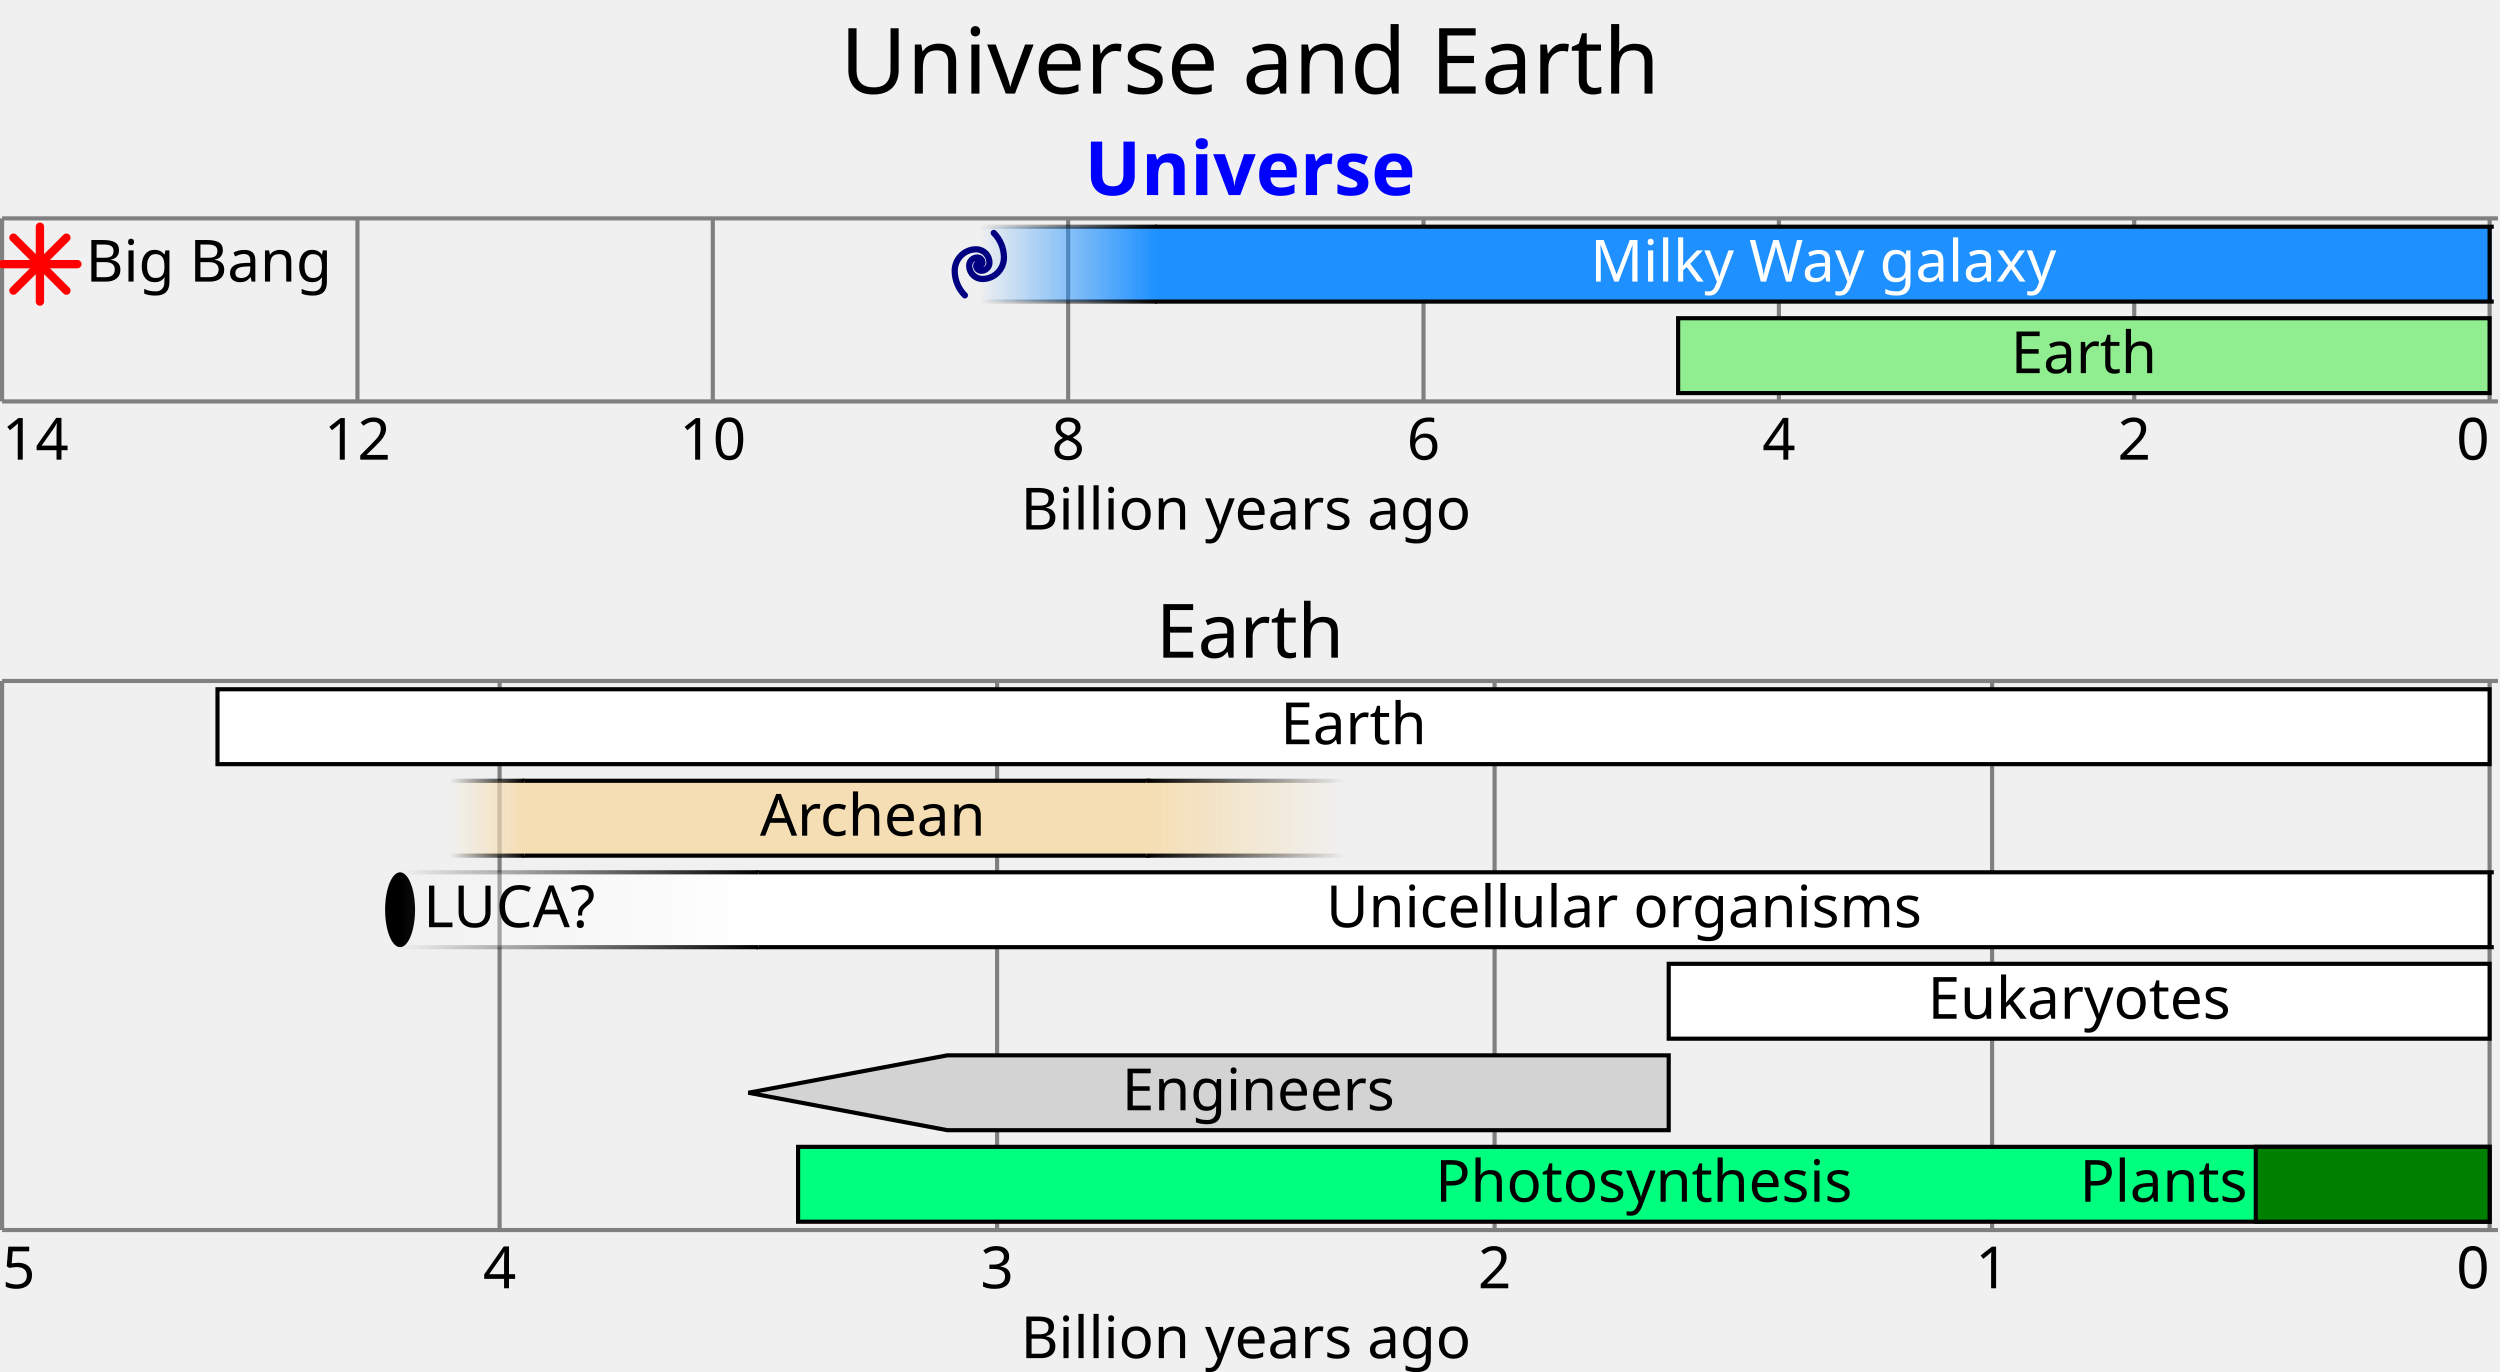
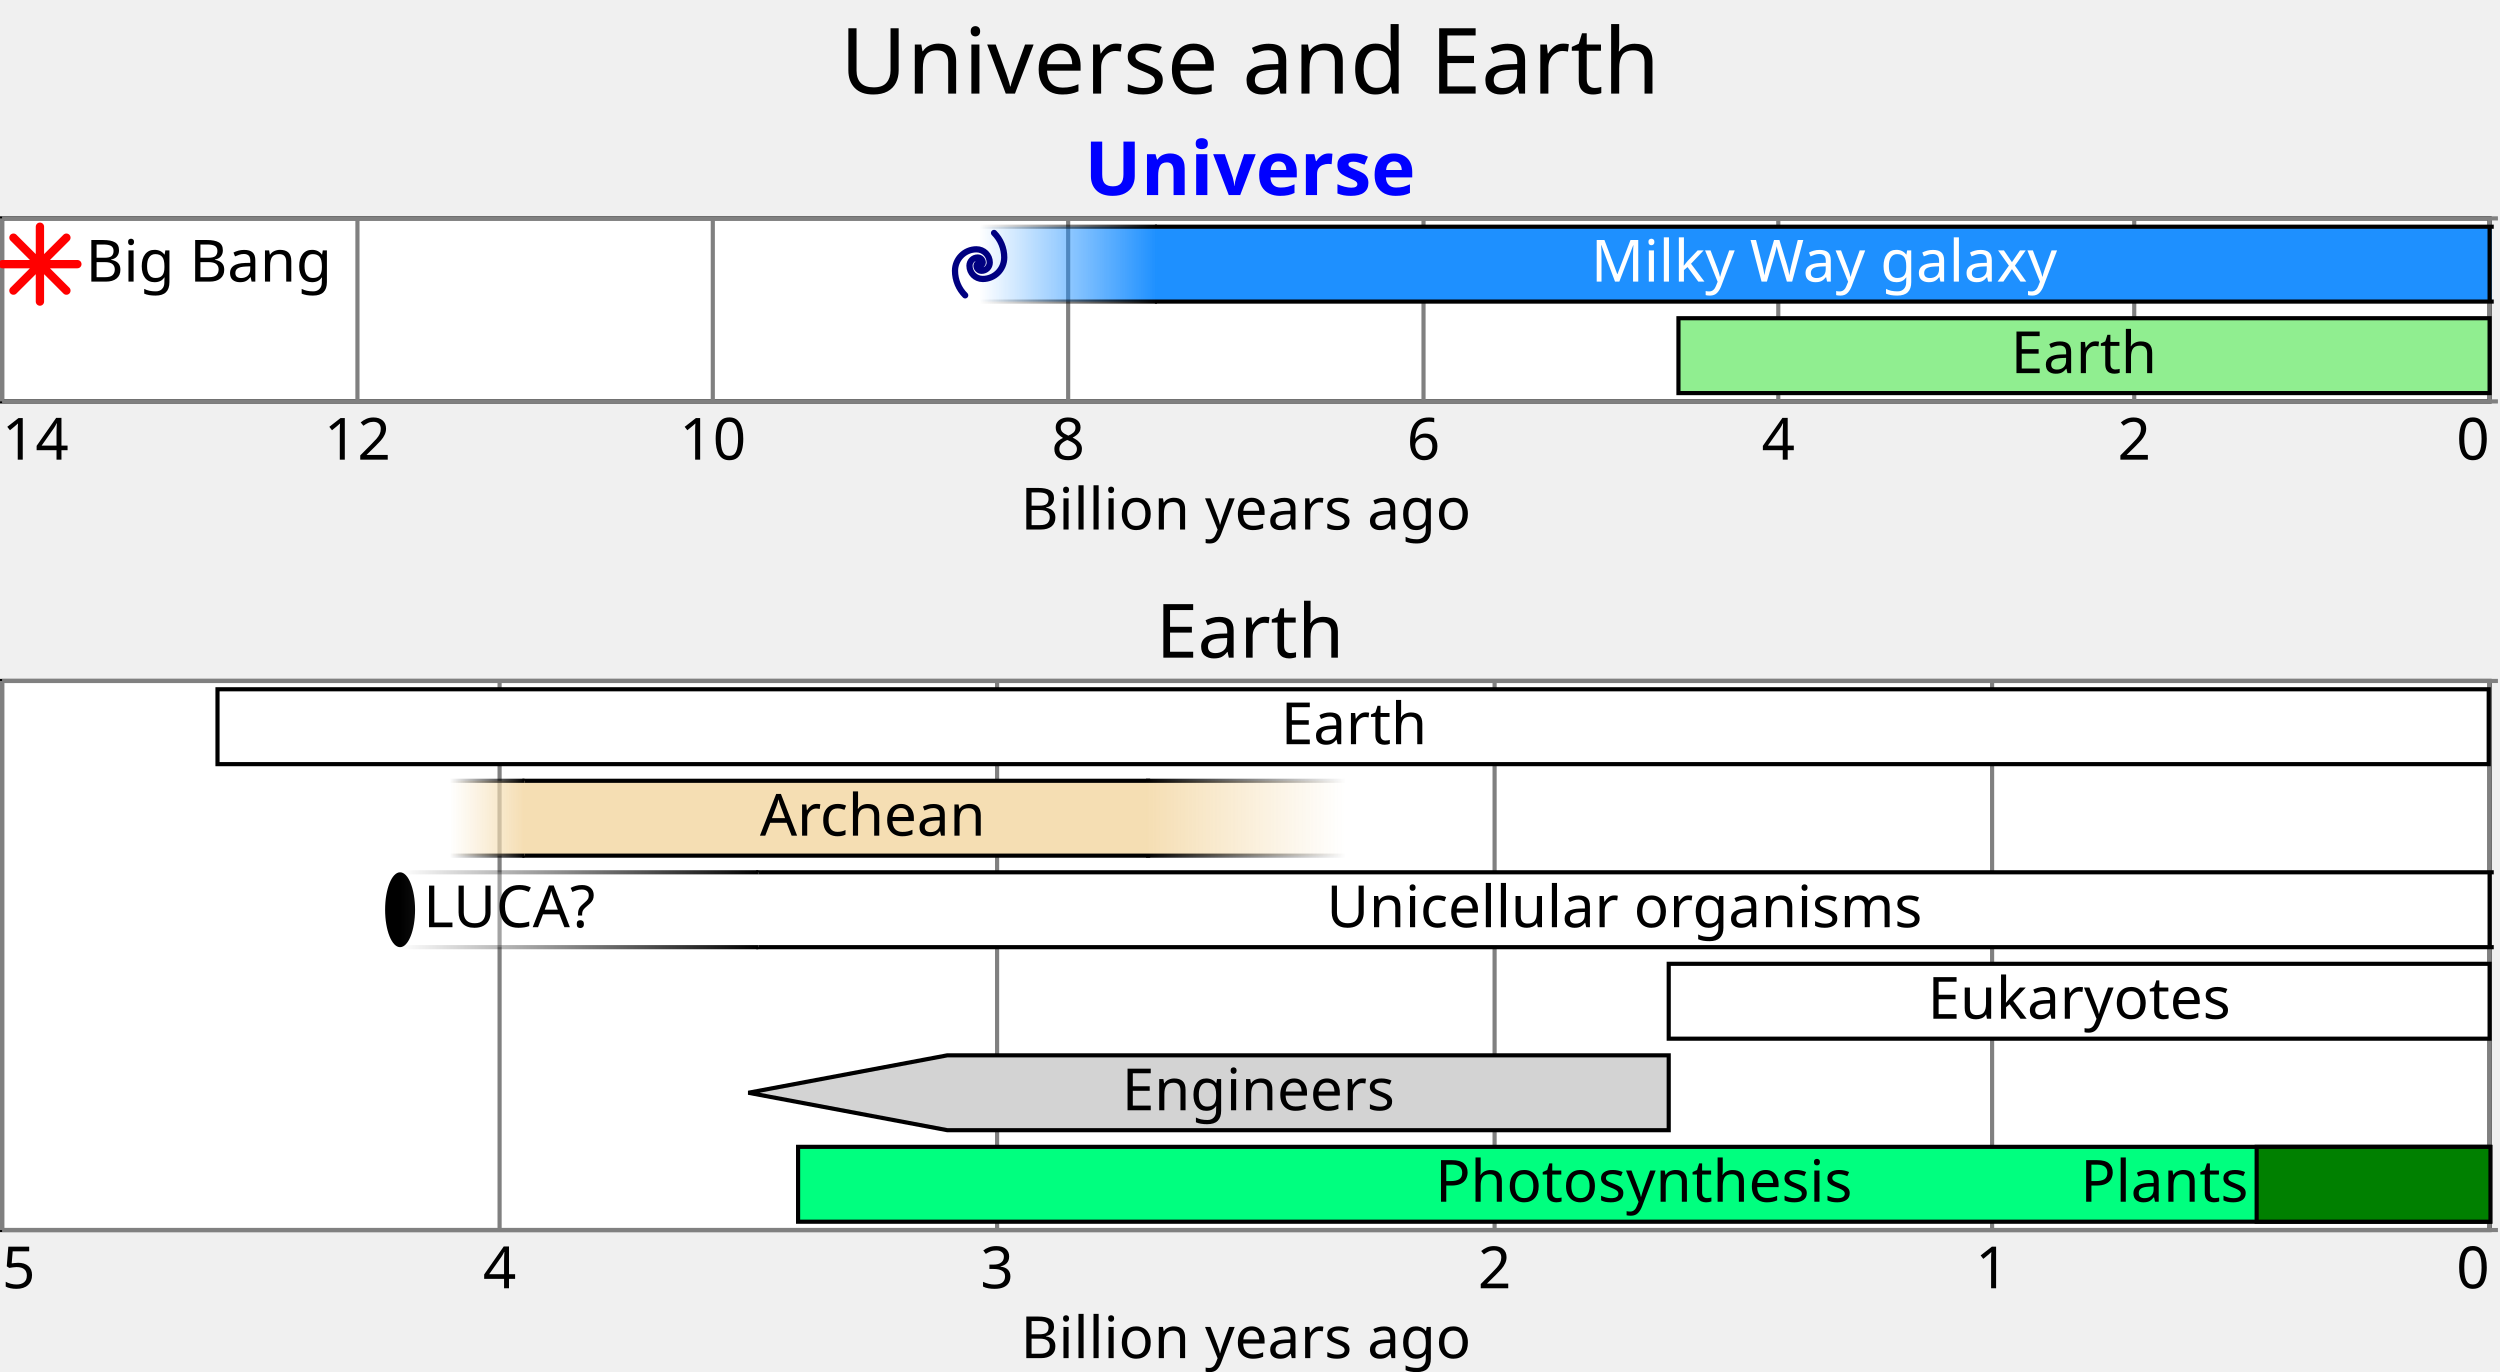
<svg xmlns="http://www.w3.org/2000/svg" width="601" height="329.800" viewBox="0 0 601 329.800" transform="translate(0.5, 0.5)">
  <g stroke="black" fill="white" font-family="sans-serif" font-size="14">
    <text x="300" y="22" stroke="none" fill="black" font-size="22" text-anchor="middle">Universe and Earth</text>
-     <g transform="translate(0.0, 28.4)">
+     <g transform="translate(0, 28.400)">
      <g stroke="black" fill="white" font-family="sans-serif" font-size="14">
        <text x="300" y="18" stroke="none" fill="blue" font-size="18" text-anchor="middle" font-weight="bold">Universe</text>
+         <rect x="0" y="23.600" width="598" height="44" stroke="black" stroke-width="1" />
        <g>
-           <path d="M 0 23.600 V 67.600 M 85.429 23.600 V 67.600 M 170.857 23.600 V 67.600 M 256.286 23.600 V 67.600 M 341.714 23.600 V 67.600 M 427.143 23.600 V 67.600 M 512.571 23.600 V 67.600 M 598 23.600 V 67.600 M 0 23.600 H 600 M 0 67.600 H 600" stroke="gray" />
+           <path d="M 0 23.600 V 67.600 M 85.429 23.600 V 67.600 M 170.857 23.600 V 67.600 M 256.286 23.600 V 67.600 M 341.714 23.600 V 67.600 M 427 23.600 V 67.600 M 512.571 23.600 V 67.600 M 598 23.600 V 67.600 M 0 23.600 H 600 M 0 67.600 H 600" stroke="gray" />
          <g text-anchor="middle" stroke="none" fill="black">
            <text x="0" y="81.600" text-anchor="start">14</text>
            <text x="85.429" y="81.600">12</text>
            <text x="170.857" y="81.600">10</text>
            <text x="256.286" y="81.600">8</text>
            <text x="341.714" y="81.600">6</text>
-             <text x="427.143" y="81.600">4</text>
+             <text x="427" y="81.600">4</text>
            <text x="512.571" y="81.600">2</text>
            <text x="598" y="81.600" text-anchor="end">0</text>
            <text x="299" y="98.4">Billion years ago</text>
          </g>
        </g>
        <g>
          <path d="M 0.098 34.600 h 18 M 9.098 25.600 v 18 M 2.734 28.236 L 15.462 40.964 M 15.462 28.236 L 2.734 40.964" fill="none" stroke="red" stroke-width="2" stroke-linecap="round" />
          <g>
            <rect x="277.143" y="25.600" width="321.357" height="18" stroke="none" fill="dodgerblue" />
            <path d="M 277.143 25.600 H 599 m 0 18 H 277.143" stroke="black" />
            <defs>
              <linearGradient id="id9">
                <stop offset="0" stop-color="dodgerblue" stop-opacity="0" />
                <stop offset="1" stop-color="dodgerblue" stop-opacity="1" />
              </linearGradient>
              <linearGradient id="id10">
                <stop offset="0" stop-color="black" stop-opacity="0" />
                <stop offset="1" stop-color="black" stop-opacity="1" />
              </linearGradient>
            </defs>
            <rect x="234.929" y="25.600" width="42.714" height="18" stroke="none" fill="url(#id9)" />
-             <path d="M 234.929 25.600 H 277.643 m 0 18 H 234.929" stroke="url(#id10)" />
+             <path d="M 235 25.600 H 277.643 m 0 18 H 235" stroke="url(#id10)" />
            <line x1="598" y1="25.600" x2="598" y2="43.600" stroke="black" />
          </g>
-           <path transform="translate(234.929, 34.600) scale(1.500) translate(-6,-6)" d="M8.316 1a5.553 5.553 0 0 1 1.629 3.94A3.443 3.443 0 0 1 6.5 8.378 2.127 2.127 0 0 1 4.375 6.25 1.315 1.315 0 0 1 5.69 4.936c.45 0 .813.365.812.813a.503.503 0 0 1-.147.355l-.71-.208a.502.502 0 0 0-.147.355c0 .449.363.813.812.813A1.315 1.315 0 0 0 7.625 5.75 2.127 2.127 0 0 0 5.5 3.622 3.443 3.443 0 0 0 2.055 7.06c0 1.538.622 2.93 1.629 3.939" fill="none" stroke="navy" stroke-width="1" stroke-linecap="round" />
+           <path transform="translate(235, 34.600) scale(1.500) translate(-6,-6)" d="M8.316 1a5.553 5.553 0 0 1 1.629 3.94A3.443 3.443 0 0 1 6.5 8.378 2.127 2.127 0 0 1 4.375 6.25 1.315 1.315 0 0 1 5.69 4.936c.45 0 .813.365.812.813a.503.503 0 0 1-.147.355l-.71-.208a.502.502 0 0 0-.147.355c0 .449.363.813.812.813A1.315 1.315 0 0 0 7.625 5.75 2.127 2.127 0 0 0 5.5 3.622 3.443 3.443 0 0 0 2.055 7.06c0 1.538.622 2.93 1.629 3.939" fill="none" stroke="navy" stroke-width="1" stroke-linecap="round" />
          <g>
-             <rect x="402.924" y="47.600" width="195.076" height="18" fill="lightgreen" />
+             <rect x="403" y="47.600" width="195" height="18" fill="lightgreen" />
          </g>
        </g>
        <g text-anchor="middle" stroke="none" fill="black">
          <text x="20.098" y="38.800" text-anchor="start">Big Bang</text>
-           <text x="437.821" y="38.800" fill="white" text-anchor="middle">Milky Way galaxy</text>
+           <text x="438" y="38.800" fill="white" text-anchor="middle">Milky Way galaxy</text>
          <text x="500.462" y="60.800" fill="black" text-anchor="middle">Earth</text>
        </g>
      </g>
    </g>
-     <g transform="translate(0.0, 139.6)">
+     <g transform="translate(0, 139.600)">
      <g stroke="black" fill="white" font-family="sans-serif" font-size="14">
        <text x="300" y="18" stroke="none" fill="black" font-size="18" text-anchor="middle">Earth</text>
+         <rect x="0" y="23.600" width="598" height="132" stroke="black" stroke-width="1" />
        <g>
          <path d="M 0 23.600 V 155.600 M 119.600 23.600 V 155.600 M 239.200 23.600 V 155.600 M 358.800 23.600 V 155.600 M 478.400 23.600 V 155.600 M 598 23.600 V 155.600 M 0 23.600 H 600 M 0 155.600 H 600" stroke="gray" />
          <g text-anchor="middle" stroke="none" fill="black">
            <text x="0" y="169.600" text-anchor="start">5</text>
            <text x="119.600" y="169.600">4</text>
            <text x="239.200" y="169.600">3</text>
            <text x="358.800" y="169.600">2</text>
            <text x="478.400" y="169.600">1</text>
            <text x="598" y="169.600" text-anchor="end">0</text>
            <text x="299" y="186.4">Billion years ago</text>
          </g>
        </g>
        <g>
          <g>
-             <rect x="51.787" y="25.600" width="546.213" height="18" fill="white" />
+             <rect x="51.787" y="25.600" width="546" height="18" fill="white" />
          </g>
          <g>
            <rect x="125.08" y="47.600" width="150.500" height="18" stroke="none" fill="wheat" />
-             <path d="M 125.080 47.600 H 276.080 m 0 18 H 125.080" stroke="black" />
+             <path d="M 125.080 47.600 H 276 m 0 18 H 125.080" stroke="black" />
            <defs>
              <linearGradient id="id11">
                <stop offset="0" stop-color="wheat" stop-opacity="0" />
                <stop offset="1" stop-color="wheat" stop-opacity="1" />
              </linearGradient>
              <linearGradient id="id12">
                <stop offset="0" stop-color="black" stop-opacity="0" />
                <stop offset="1" stop-color="black" stop-opacity="1" />
              </linearGradient>
            </defs>
            <rect x="107.64" y="47.600" width="17.940" height="18" stroke="none" fill="url(#id11)" />
            <path d="M 107.640 47.600 H 125.580 m 0 18 H 107.640" stroke="url(#id12)" />
            <defs>
              <linearGradient id="id13">
                <stop offset="0" stop-color="wheat" stop-opacity="1" />
                <stop offset="1" stop-color="wheat" stop-opacity="0" />
              </linearGradient>
              <linearGradient id="id14">
                <stop offset="0" stop-color="black" stop-opacity="1" />
                <stop offset="1" stop-color="black" stop-opacity="0" />
              </linearGradient>
            </defs>
-             <rect x="275.080" y="47.600" width="47.840" height="18" stroke="none" fill="url(#id13)" />
-             <path d="M 275.080 47.600 H 322.920 m 0 18 H 275.080" stroke="url(#id14)" />
+             <rect x="275" y="47.600" width="47.840" height="18" stroke="none" fill="url(#id13)" />
+             <path d="M 275 47.600 H 323 m 0 18 H 275" stroke="url(#id14)" />
          </g>
          <ellipse cx="95.680" cy="78.600" rx="3.6" ry="9.0" fill="black" stroke="none" />
          <g>
-             <rect x="181.292" y="69.600" width="417.208" height="18" stroke="none" fill="white" />
+             <rect x="181.292" y="69.600" width="417" height="18" stroke="none" fill="white" />
            <path d="M 181.292 69.600 H 599 m 0 18 H 181.292" stroke="black" />
            <defs>
              <linearGradient id="id15">
                <stop offset="0" stop-color="white" stop-opacity="0" />
                <stop offset="1" stop-color="white" stop-opacity="1" />
              </linearGradient>
              <linearGradient id="id16">
                <stop offset="0" stop-color="black" stop-opacity="0" />
                <stop offset="1" stop-color="black" stop-opacity="1" />
              </linearGradient>
            </defs>
            <rect x="95.68" y="69.600" width="86.112" height="18" stroke="none" fill="url(#id15)" />
            <path d="M 95.680 69.600 H 181.792 m 0 18 H 95.680" stroke="url(#id16)" />
            <line x1="598" y1="69.600" x2="598" y2="87.600" stroke="black" />
          </g>
          <g>
            <rect x="400.660" y="91.600" width="197.340" height="18" fill="white" />
          </g>
          <g>
            <path d="M 227.240 113.600 L 179.400 122.600 227.240 131.600 H 400.660 L 400.660 122.600 400.660 113.600 Z" fill="lightgray" />
          </g>
          <g>
            <rect x="191.360" y="135.600" width="406.640" height="18" fill="springgreen" />
          </g>
          <g>
-             <rect x="541.788" y="135.600" width="56.212" height="18" fill="green" />
+             <rect x="542" y="135.600" width="56.212" height="18" fill="green" />
          </g>
        </g>
        <g text-anchor="middle" stroke="none" fill="black">
-           <text x="324.893" y="38.800" fill="black" text-anchor="middle">Earth</text>
+           <text x="325" y="38.800" fill="black" text-anchor="middle">Earth</text>
          <text x="209.300" y="60.800" fill="black" text-anchor="middle">Archean</text>
          <text x="101.280" y="82.800" text-anchor="start">LUCA?</text>
-           <text x="389.896" y="82.800" fill="black" text-anchor="middle">Unicellular organisms</text>
+           <text x="390" y="82.800" fill="black" text-anchor="middle">Unicellular organisms</text>
          <text x="499.330" y="104.800" fill="black" text-anchor="middle">Eukaryotes</text>
-           <text x="301.990" y="126.800" fill="black" text-anchor="middle">Engineers</text>
+           <text x="302" y="126.800" fill="black" text-anchor="middle">Engineers</text>
          <text x="394.680" y="148.800" fill="black" text-anchor="middle">Photosynthesis</text>
-           <text x="539.788" y="148.800" fill="black" text-anchor="end">Plants</text>
+           <text x="540" y="148.800" fill="black" text-anchor="end">Plants</text>
        </g>
      </g>
    </g>
  </g>
</svg>
